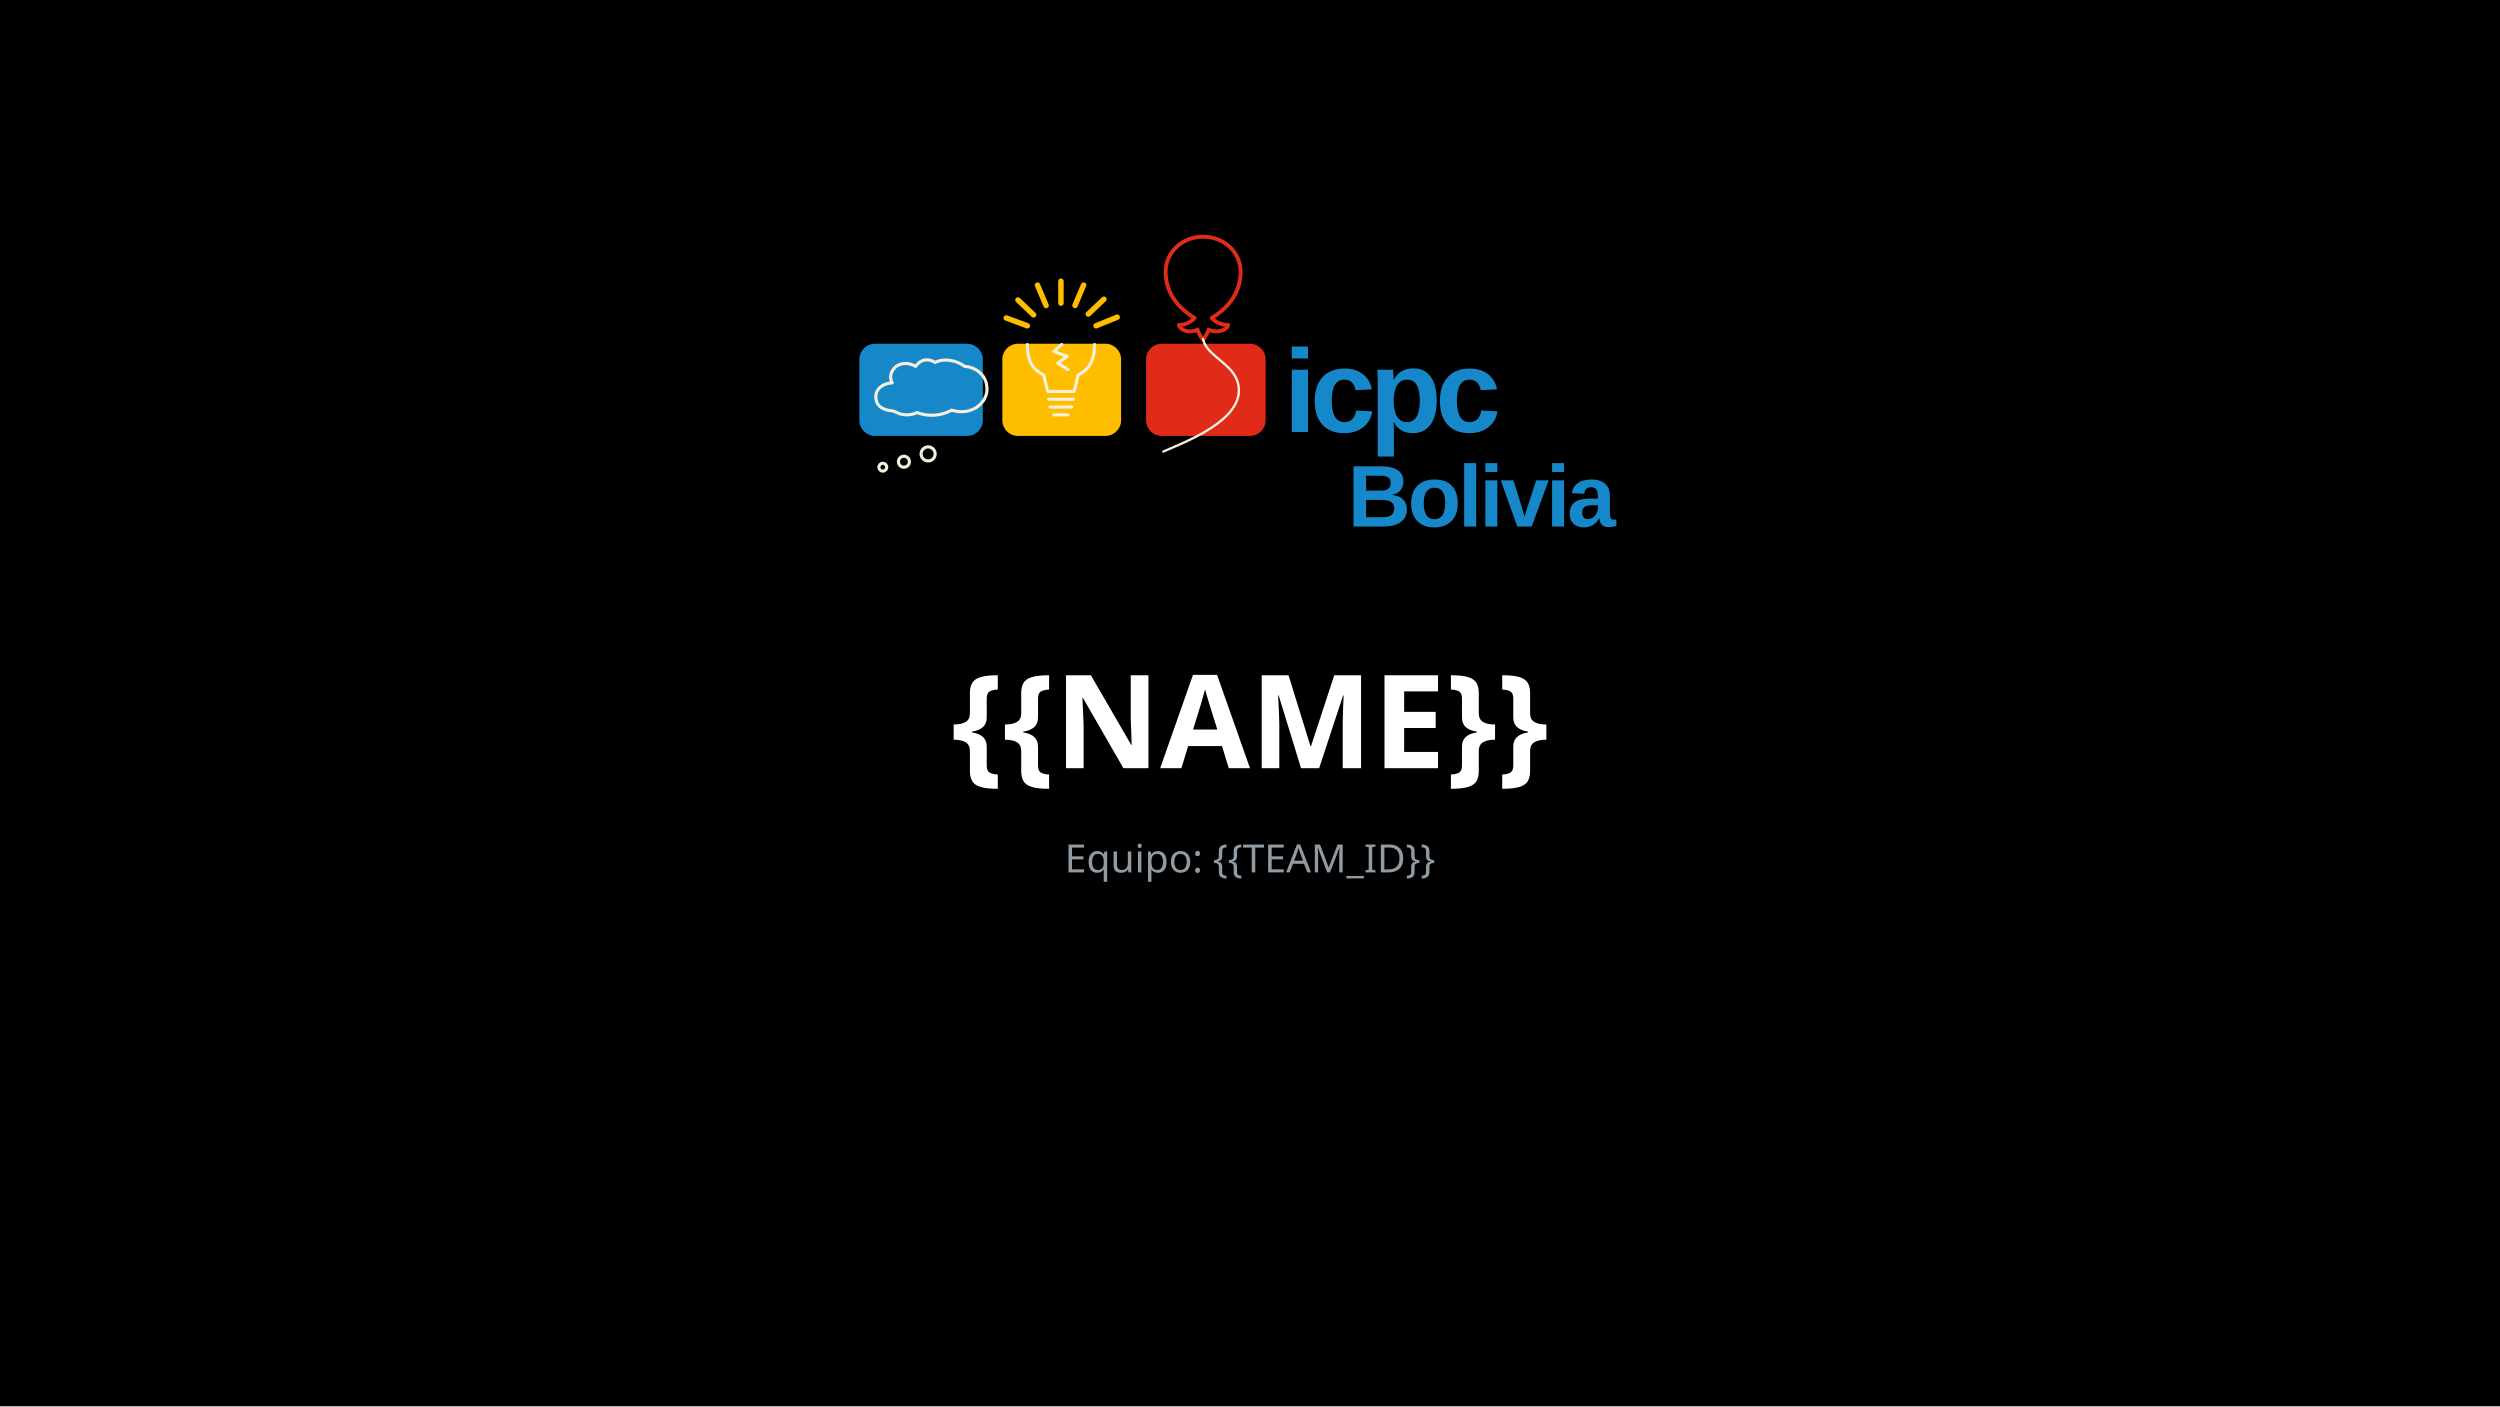
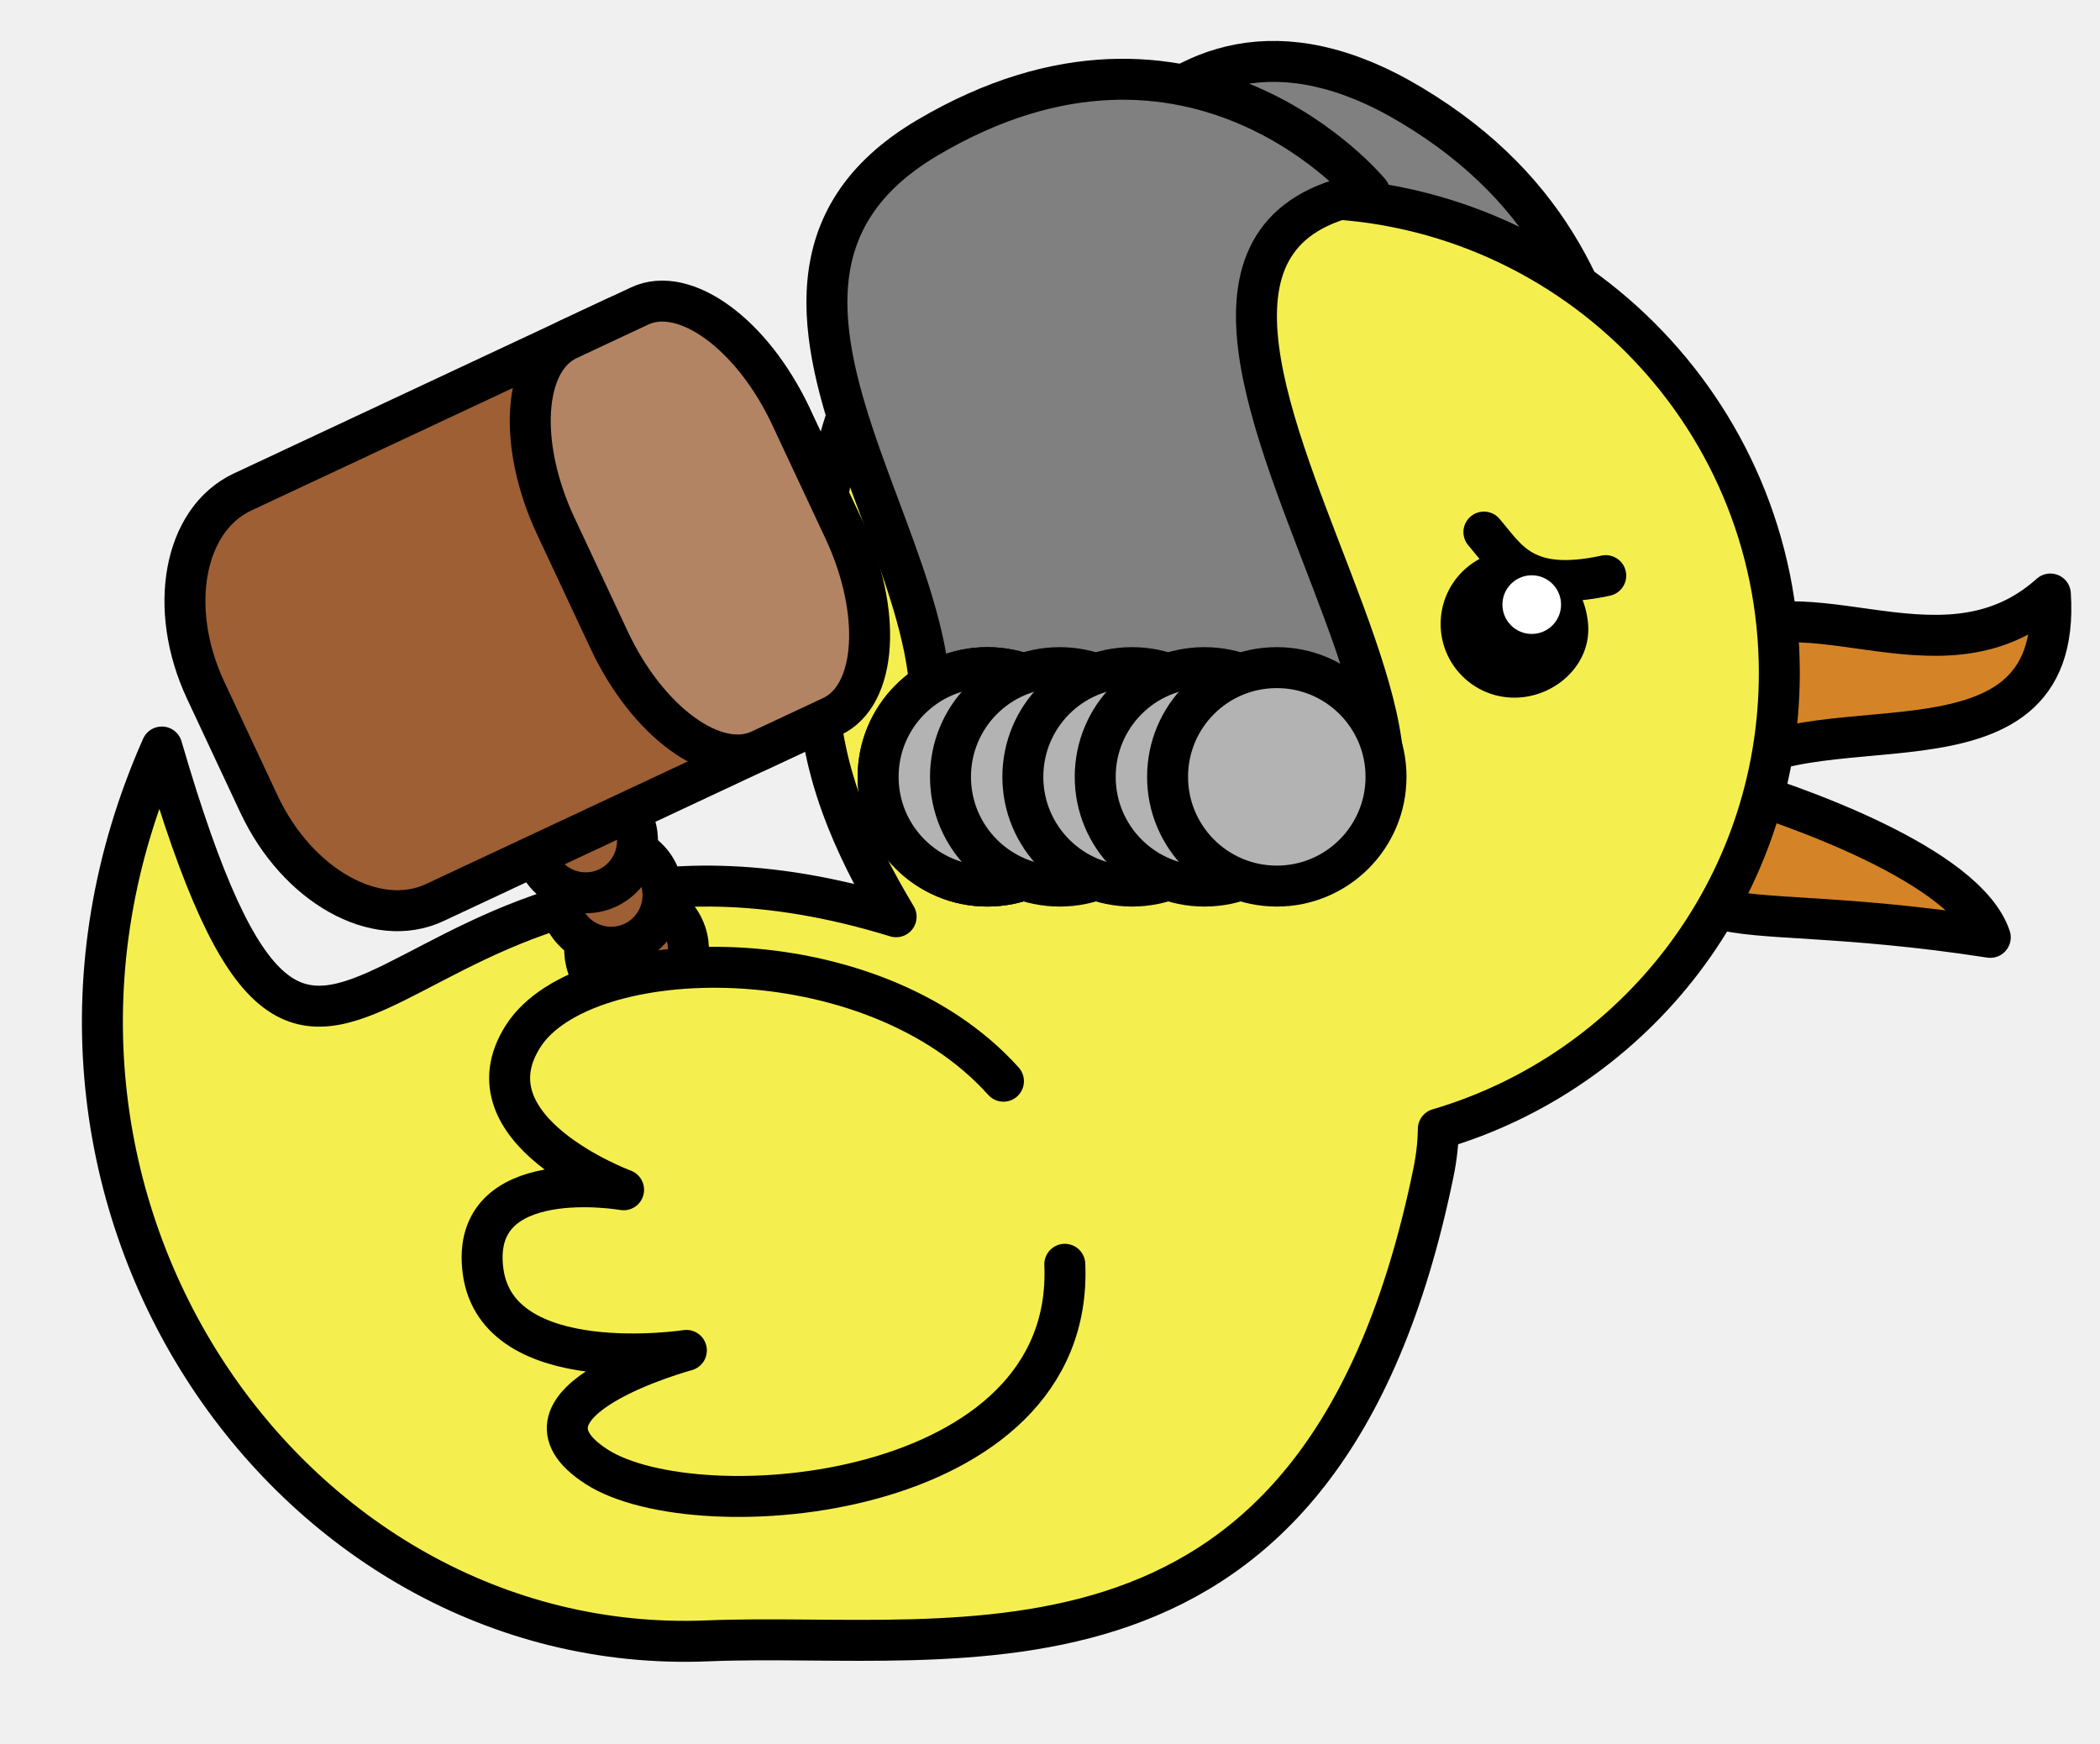
- <svg xmlns="http://www.w3.org/2000/svg" width="1920" height="1080" viewBox="0 0 1920 1080">
-   <rect width="1920" height="1080" fill="#000000" />
-   <g id="logo" transform="translate(660 180) scale(0.6)">
-     <defs>
-       <style>
-         .blue{fill:#1688c9}
-         .yellow{fill:#ffbd00}
-         .red{fill:#df2b17}
-         .line{fill:none;stroke:#f4f0dd;stroke-width:4;stroke-linecap:round;stroke-linejoin:round}
-         .txt{font-family:Arial,Helvetica,sans-serif;font-weight:700}
-       </style>
-     </defs>
-     <rect x="0" y="140" width="158" height="118" rx="20" class="blue" />
-     <path class="line" d="M43 226       C28 225 21 218 21 208       C21 198 29 191 42 190       C38 183 40 175 47 169       C54 164 64 164 72 169       C78 160 88 158 97 164       C108 158 124 161 135 169       C150 170 162 181 163 194       C165 205 159 216 149 222       C139 228 128 228 118 225       C106 232 88 234 74 228       C66 232 55 232 48 228 Z" />
-     <circle cx="88" cy="281" r="9" class="line" />
-     <circle cx="57" cy="291" r="7" class="line" />
-     <circle cx="30" cy="298" r="5" class="line" />
-     <rect x="183" y="140" width="152" height="118" rx="20" class="yellow" />
-     <g stroke="#ffbd00" stroke-width="7" stroke-linecap="round">
-       <path d="M258 60v28" />
-       <path d="M228 65l11 26" />
-       <path d="M287 65l-11 26" />
-       <path d="M203 84l20 19" />
-       <path d="M313 83l-20 19" />
-       <path d="M188 107l27 10" />
-       <path d="M330 106l-27 11" />
+ <svg xmlns="http://www.w3.org/2000/svg" width="256.35" height="212.84" id="svg2" version="1.1">
+   <defs id="defs4" />
+   <g id="layer1" transform="translate(-148.1399,-83.53932)">
+     <g transform="matrix(-0.9512111,0.3085409,0.3085409,0.9512111,830.8332,-104.414)" id="g3784" style="stroke-linecap:round;stroke-linejoin:round">
+       <path style="fill:#808080;fill-opacity:1;stroke:#000000;stroke-width:5;stroke-linecap:round;stroke-linejoin:round;stroke-miterlimit:4;stroke-opacity:1;stroke-dasharray:none" d="m 531.333,115.029 c 15.186,-20.85 -11.122,-50.353 16.172,-81.577 24.982,-28.579 49.578,5.998 49.578,5.998 -45.142,7.333 31.169,94.246 -31.084,83.579 -46.727,-8.006 -34.667,-8 -34.667,-8 z" id="path3786" />
+       <path id="path3788" d="m 553.333,113.029 c 0,7.364 -5.97,13.333 -13.333,13.333 -7.364,0 -13.333,-5.97 -13.333,-13.333 0,-7.327 5.893,-13.307 13.286,-13.333 7.393,-0.026 13.381,5.969 13.381,13.333 z" style="color:#000000;fill:#b3b3b3;fill-opacity:1;fill-rule:nonzero;stroke:#000000;stroke-width:5;stroke-linecap:round;stroke-linejoin:round;stroke-miterlimit:4;stroke-opacity:1;stroke-dashoffset:0;marker:none;visibility:visible;display:inline;overflow:visible;enable-background:accumulate" />
+       <path style="color:#000000;fill:#b3b3b3;fill-opacity:1;fill-rule:nonzero;stroke:#000000;stroke-width:5;stroke-linecap:round;stroke-linejoin:round;stroke-miterlimit:4;stroke-opacity:1;stroke-dashoffset:0;marker:none;visibility:visible;display:inline;overflow:visible;enable-background:accumulate" d="m 564.667,113.029 c 0,7.364 -5.97,13.333 -13.333,13.333 -7.364,0 -13.333,-5.97 -13.333,-13.333 0,-7.327 5.893,-13.307 13.286,-13.333 7.393,-0.026 13.381,5.969 13.381,13.333 z" id="path3790" />
+       <path id="path3792" d="m 576.667,113.029 c 0,7.364 -5.97,13.333 -13.333,13.333 -7.364,0 -13.333,-5.97 -13.333,-13.333 0,-7.327 5.893,-13.307 13.286,-13.333 7.393,-0.026 13.381,5.969 13.381,13.333 z" style="color:#000000;fill:#b3b3b3;fill-opacity:1;fill-rule:nonzero;stroke:#000000;stroke-width:5;stroke-linecap:round;stroke-linejoin:round;stroke-miterlimit:4;stroke-opacity:1;stroke-dashoffset:0;marker:none;visibility:visible;display:inline;overflow:visible;enable-background:accumulate" />
+       <path style="color:#000000;fill:#b3b3b3;fill-opacity:1;fill-rule:nonzero;stroke:#000000;stroke-width:5;stroke-linecap:round;stroke-linejoin:round;stroke-miterlimit:4;stroke-opacity:1;stroke-dashoffset:0;marker:none;visibility:visible;display:inline;overflow:visible;enable-background:accumulate" d="m 590,113.029 c 0,7.364 -5.97,13.333 -13.333,13.333 -7.364,0 -13.333,-5.97 -13.333,-13.333 0,-7.327 5.893,-13.307 13.286,-13.333 7.393,-0.026 13.381,5.969 13.381,13.333 z" id="path3794" />
    </g>
-     <path class="line" d="M215 141       C215 165 224 174 236 180       L241 201 H275 L280 180       C292 174 301 164 301 141" />
-     <path class="line" d="M259 141l-10 9 17 6-12 9 13 8" />
-     <path class="line" d="M242 211h32M244 221h28M249 231h18" />
-     <rect x="367" y="140" width="153" height="118" rx="20" class="red" />
-     <path d="M440 3       C413 3 392 23 392 48       C392 73 406 93 429 107       C425 112 417 116 409 116       C411 123 422 127 433 122       C434 127 439 134 440 135       C442 132 446 126 447 122       C458 127 470 123 472 116       C463 116 455 112 451 107       C474 93 488 73 488 48       C488 23 467 3 440 3 Z" fill="none" stroke="#df2b17" stroke-width="5" stroke-linejoin="round" />
-     <path d="M440 134       C443 151 466 161 478 177       C491 195 488 216 467 235       C446 254 417 266 389 278" fill="none" stroke="#f4f0dd" stroke-width="3" stroke-linecap="round" />
-     <text x="543" y="253" class="txt blue" font-size="151" letter-spacing="-8">icpc</text>
-     <text x="625" y="374" class="txt blue" font-size="112" letter-spacing="-4">Bolivia</text>
+     <path style="fill:#d48426;fill-opacity:1;stroke:#000000;stroke-width:5;stroke-linecap:round;stroke-linejoin:round;stroke-miterlimit:4;stroke-opacity:1;stroke-dasharray:none" d="m 398.43,156.045 c -13.797,12.353 -31.521,-3.246 -42.343,7.265 -0.887,12.559 -10.758,4.073 -0.943,13.976 -4.156,23.757 -0.618,15.03 35.952,20.666 -2.919,-8.737 -23.816,-16.163 -33.511,-18.951 10.211,-11.148 42.487,1.916 40.845,-22.956 z" id="path2990" />
+     <path style="color:#000000;fill:#f4ef4e;fill-opacity:1;fill-rule:nonzero;stroke:#000000;stroke-width:5;stroke-linecap:round;stroke-linejoin:round;stroke-miterlimit:4;stroke-opacity:1;stroke-dashoffset:0;marker:none;visibility:visible;display:inline;overflow:visible;enable-background:accumulate" d="m 307.125,107.688 c -56.828,0 -59.115,26.796 -59.115,58.667 0,10.871 4.317,20.387 9.521,29.083 -63.939,-19.674 -69.583,48.016 -89.635,-20.719 -24.074,54.278 15.251,111.212 66.594,109.104 30.841,-1.266 75.039,9.158 88.635,-57.167 0.387,-1.889 0.572,-3.656 0.594,-5.312 24.058,-7.068 41.625,-29.311 41.625,-55.656 0,-32.033 -26.06,-58 -58.219,-58 z" id="path2988" />
+     <path style="color:#000000;fill:#000000;fill-opacity:1;fill-rule:nonzero;stroke:none;stroke-width:5;marker:none;visibility:visible;display:inline;overflow:visible;enable-background:accumulate" d="m 333,150.696 c 4.136,0.265 8.523,3.443 9,9 0.425,4.952 -4.029,9 -9,9 -4.971,0 -9,-4.029 -9,-9 0,-4.946 3.99,-8.964 8.936,-9" id="path3764" />
+     <g id="g3777" transform="translate(-272.6667,65.33333)" style="stroke-linecap:round;stroke-linejoin:round">
+       <path id="path3775" d="M 531.333,115.029 C 546,93.029 501.333,54.362 534,35.029 c 32.667,-19.333 54,6.667 54,6.667 -45.142,7.333 40.253,92 -22,81.333 -46.727,-8.006 -34.667,-8 -34.667,-8 z" style="fill:#808080;fill-opacity:1;stroke:#000000;stroke-width:5;stroke-linecap:round;stroke-linejoin:round;stroke-miterlimit:4;stroke-opacity:1;stroke-dasharray:none" />
+       <path id="path3905" d="m 554.667,113.029 c 0,7.364 -5.97,13.333 -13.333,13.333 -7.364,0 -13.333,-5.97 -13.333,-13.333 0,-7.327 5.893,-13.307 13.286,-13.333 7.393,-0.026 13.381,5.969 13.381,13.333 z" style="color:#000000;fill:#b3b3b3;fill-opacity:1;fill-rule:nonzero;stroke:#000000;stroke-width:5;stroke-linecap:round;stroke-linejoin:round;stroke-miterlimit:4;stroke-opacity:1;stroke-dashoffset:0;marker:none;visibility:visible;display:inline;overflow:visible;enable-background:accumulate" />
+       <path style="color:#000000;fill:#b3b3b3;fill-opacity:1;fill-rule:nonzero;stroke:#000000;stroke-width:5;stroke-linecap:round;stroke-linejoin:round;stroke-miterlimit:4;stroke-opacity:1;stroke-dashoffset:0;marker:none;visibility:visible;display:inline;overflow:visible;enable-background:accumulate" d="m 554.667,113.029 c 0,7.364 -5.97,13.333 -13.333,13.333 -7.364,0 -13.333,-5.97 -13.333,-13.333 0,-7.327 5.893,-13.307 13.286,-13.333 7.393,-0.026 13.381,5.969 13.381,13.333 z" id="path3911" />
+       <path style="color:#000000;fill:#b3b3b3;fill-opacity:1;fill-rule:nonzero;stroke:#000000;stroke-width:5;stroke-linecap:round;stroke-linejoin:round;stroke-miterlimit:4;stroke-opacity:1;stroke-dashoffset:0;marker:none;visibility:visible;display:inline;overflow:visible;enable-background:accumulate" d="m 563.5,113.029 c 0,7.364 -5.97,13.333 -13.333,13.333 -7.364,0 -13.333,-5.97 -13.333,-13.333 0,-7.327 5.893,-13.307 13.286,-13.333 7.393,-0.026 13.381,5.969 13.381,13.333 z" id="path3767" />
+       <path id="path3769" d="m 572.333,113.029 c 0,7.364 -5.97,13.333 -13.333,13.333 -7.364,0 -13.333,-5.97 -13.333,-13.333 0,-7.327 5.893,-13.307 13.286,-13.333 7.393,-0.026 13.381,5.969 13.381,13.333 z" style="color:#000000;fill:#b3b3b3;fill-opacity:1;fill-rule:nonzero;stroke:#000000;stroke-width:5;stroke-linecap:round;stroke-linejoin:round;stroke-miterlimit:4;stroke-opacity:1;stroke-dashoffset:0;marker:none;visibility:visible;display:inline;overflow:visible;enable-background:accumulate" />
+       <path style="color:#000000;fill:#b3b3b3;fill-opacity:1;fill-rule:nonzero;stroke:#000000;stroke-width:5;stroke-linecap:round;stroke-linejoin:round;stroke-miterlimit:4;stroke-opacity:1;stroke-dashoffset:0;marker:none;visibility:visible;display:inline;overflow:visible;enable-background:accumulate" d="m 581.167,113.029 c 0,7.364 -5.97,13.333 -13.333,13.333 -7.364,0 -13.333,-5.97 -13.333,-13.333 0,-7.327 5.893,-13.307 13.286,-13.333 7.393,-0.026 13.381,5.969 13.381,13.333 z" id="path3771" />
+       <path id="path3773" d="m 590,113.029 c 0,7.364 -5.97,13.333 -13.333,13.333 -7.364,0 -13.333,-5.97 -13.333,-13.333 0,-7.327 5.893,-13.307 13.286,-13.333 7.393,-0.026 13.381,5.969 13.381,13.333 z" style="color:#000000;fill:#b3b3b3;fill-opacity:1;fill-rule:nonzero;stroke:#000000;stroke-width:5;stroke-linecap:round;stroke-linejoin:round;stroke-miterlimit:4;stroke-opacity:1;stroke-dashoffset:0;marker:none;visibility:visible;display:inline;overflow:visible;enable-background:accumulate" />
+     </g>
+     <g id="g3849" transform="matrix(0.9055947,-0.4241441,0.4241441,0.9055947,-276.3716,82.03038)" style="stroke:#000000;stroke-linecap:round;stroke-linejoin:round;stroke-opacity:1">
+       <path style="color:#000000;fill:#9e5f35;fill-opacity:1;stroke:#000000;stroke-width:5;stroke-linecap:round;stroke-linejoin:round;stroke-opacity:1;marker:none;visibility:visible;display:inline;overflow:visible;enable-background:accumulate" d="m 417.333,339.029 c 0,6.812 -5.522,12.333 -12.333,12.333 -6.812,0 -12.333,-5.522 -12.333,-12.333 0,-6.777 5.451,-12.309 12.289,-12.333 6.838,-0.024 12.377,5.522 12.377,12.333 z" id="path3833" />
+       <path id="path3835" d="m 411.333,326.696 c 0,3.498 -2.836,6.333 -6.333,6.333 -3.498,0 -6.333,-2.836 -6.333,-6.333 0,-3.48 2.799,-6.321 6.311,-6.333 3.512,-0.013 6.356,2.835 6.356,6.333 z" style="color:#000000;fill:#9e5f35;fill-opacity:1;stroke:#000000;stroke-width:5;stroke-linecap:round;stroke-linejoin:round;stroke-opacity:1;marker:none;visibility:visible;display:inline;overflow:visible;enable-background:accumulate" />
+       <path style="color:#000000;fill:#9e5f35;fill-opacity:1;stroke:#000000;stroke-width:5;stroke-linecap:round;stroke-linejoin:round;stroke-opacity:1;marker:none;visibility:visible;display:inline;overflow:visible;enable-background:accumulate" d="m 411.333,319.362 c 0,3.498 -2.836,6.333 -6.333,6.333 -3.498,0 -6.333,-2.836 -6.333,-6.333 0,-3.48 2.799,-6.321 6.311,-6.333 3.512,-0.013 6.356,2.835 6.356,6.333 z" id="path3839" />
+       <path id="path3841" d="m 411.333,312.029 c 0,3.498 -2.836,6.333 -6.333,6.333 -3.498,0 -6.333,-2.836 -6.333,-6.333 0,-3.48 2.799,-6.321 6.311,-6.333 3.512,-0.013 6.356,2.835 6.356,6.333 z" style="color:#000000;fill:#9e5f35;fill-opacity:1;stroke:#000000;stroke-width:5;stroke-linecap:round;stroke-linejoin:round;stroke-opacity:1;marker:none;visibility:visible;display:inline;overflow:visible;enable-background:accumulate" />
+       <path style="color:#000000;fill:#9e5f35;fill-opacity:1;stroke:#000000;stroke-width:5;stroke-linecap:round;stroke-linejoin:round;stroke-opacity:1;marker:none;visibility:visible;display:inline;overflow:visible;enable-background:accumulate" d="m 411.333,304.696 c 0,3.498 -2.836,6.333 -6.333,6.333 -3.498,0 -6.333,-2.836 -6.333,-6.333 0,-3.48 2.799,-6.321 6.311,-6.333 3.512,-0.013 6.356,2.835 6.356,6.333 z" id="path3843" />
+       <rect ry="20" rx="14.343" y="248.362" x="370.795" height="55.333" width="78.872" id="rect3845" style="color:#000000;fill:#9e5f35;fill-opacity:1;fill-rule:nonzero;stroke:#000000;stroke-width:5;stroke-linecap:round;stroke-linejoin:round;stroke-miterlimit:4;stroke-opacity:1;stroke-dasharray:none;stroke-dashoffset:0;marker:none;visibility:visible;display:inline;overflow:visible;enable-background:accumulate" />
+       <rect style="color:#000000;fill:#b38464;fill-opacity:1;fill-rule:nonzero;stroke:#000000;stroke-width:5;stroke-linecap:round;stroke-linejoin:round;stroke-miterlimit:4;stroke-opacity:1;stroke-dasharray:none;stroke-dashoffset:0;marker:none;visibility:visible;display:inline;overflow:visible;enable-background:accumulate" id="rect3847" width="31.667" height="55.333" x="418" y="248.362" rx="11" ry="20" />
+     </g>
+     <path style="fill:#f4ef4e;fill-opacity:1;stroke:#000000;stroke-width:5;stroke-linecap:round;stroke-linejoin:round;stroke-miterlimit:4;stroke-opacity:1;stroke-dasharray:none" d="m 270.633,215.511 c -16.189,-18.041 -51.249,-17.03 -58.624,-5.51 -7.375,11.52 12.254,18.763 12.254,18.763 0,0 -18.908,-3.309 -17.157,9.926 1.751,13.235 24.821,9.679 24.821,9.679 0,0 -23.245,6.299 -10.949,14.209 12.296,7.911 58.383,4.199 57.144,-24.719" id="path3831" />
+     <path style="fill:none;stroke:#000000;stroke-width:5;stroke-linecap:round;stroke-linejoin:round;stroke-miterlimit:4;stroke-opacity:1;stroke-dasharray:none" d="m 329.283,148.486 c 2.839,3.312 4.905,7.481 14.872,5.316" id="path3860" />
+     <path id="path3858" d="m 335.121,153.76 c 1.977,0 3.579,1.602 3.579,3.579 0,1.977 -1.602,3.579 -3.579,3.579 -1.977,0 -3.579,-1.602 -3.579,-3.579 0,-1.967 1.587,-3.565 3.553,-3.579" style="color:#000000;fill:#ffffff;fill-opacity:1;fill-rule:nonzero;stroke:none;stroke-width:5;marker:none;visibility:visible;display:inline;overflow:visible;enable-background:accumulate" />
+     <g transform="translate(-595.3333,24)" id="g3915" />
  </g>
-   <text id="team-name" x="960" y="590" fill="#ffffff" font-family="Fira Sans, sans-serif" font-size="100" font-weight="700" text-anchor="middle">
-     {{NAME}}
-   </text>
-   <text id="team-id" x="960" y="670" fill="#8f9aa3" font-family="Fira Sans, sans-serif" font-size="30" text-anchor="middle">
-     Equipo: {{TEAM_ID}}
-   </text>
</svg>
